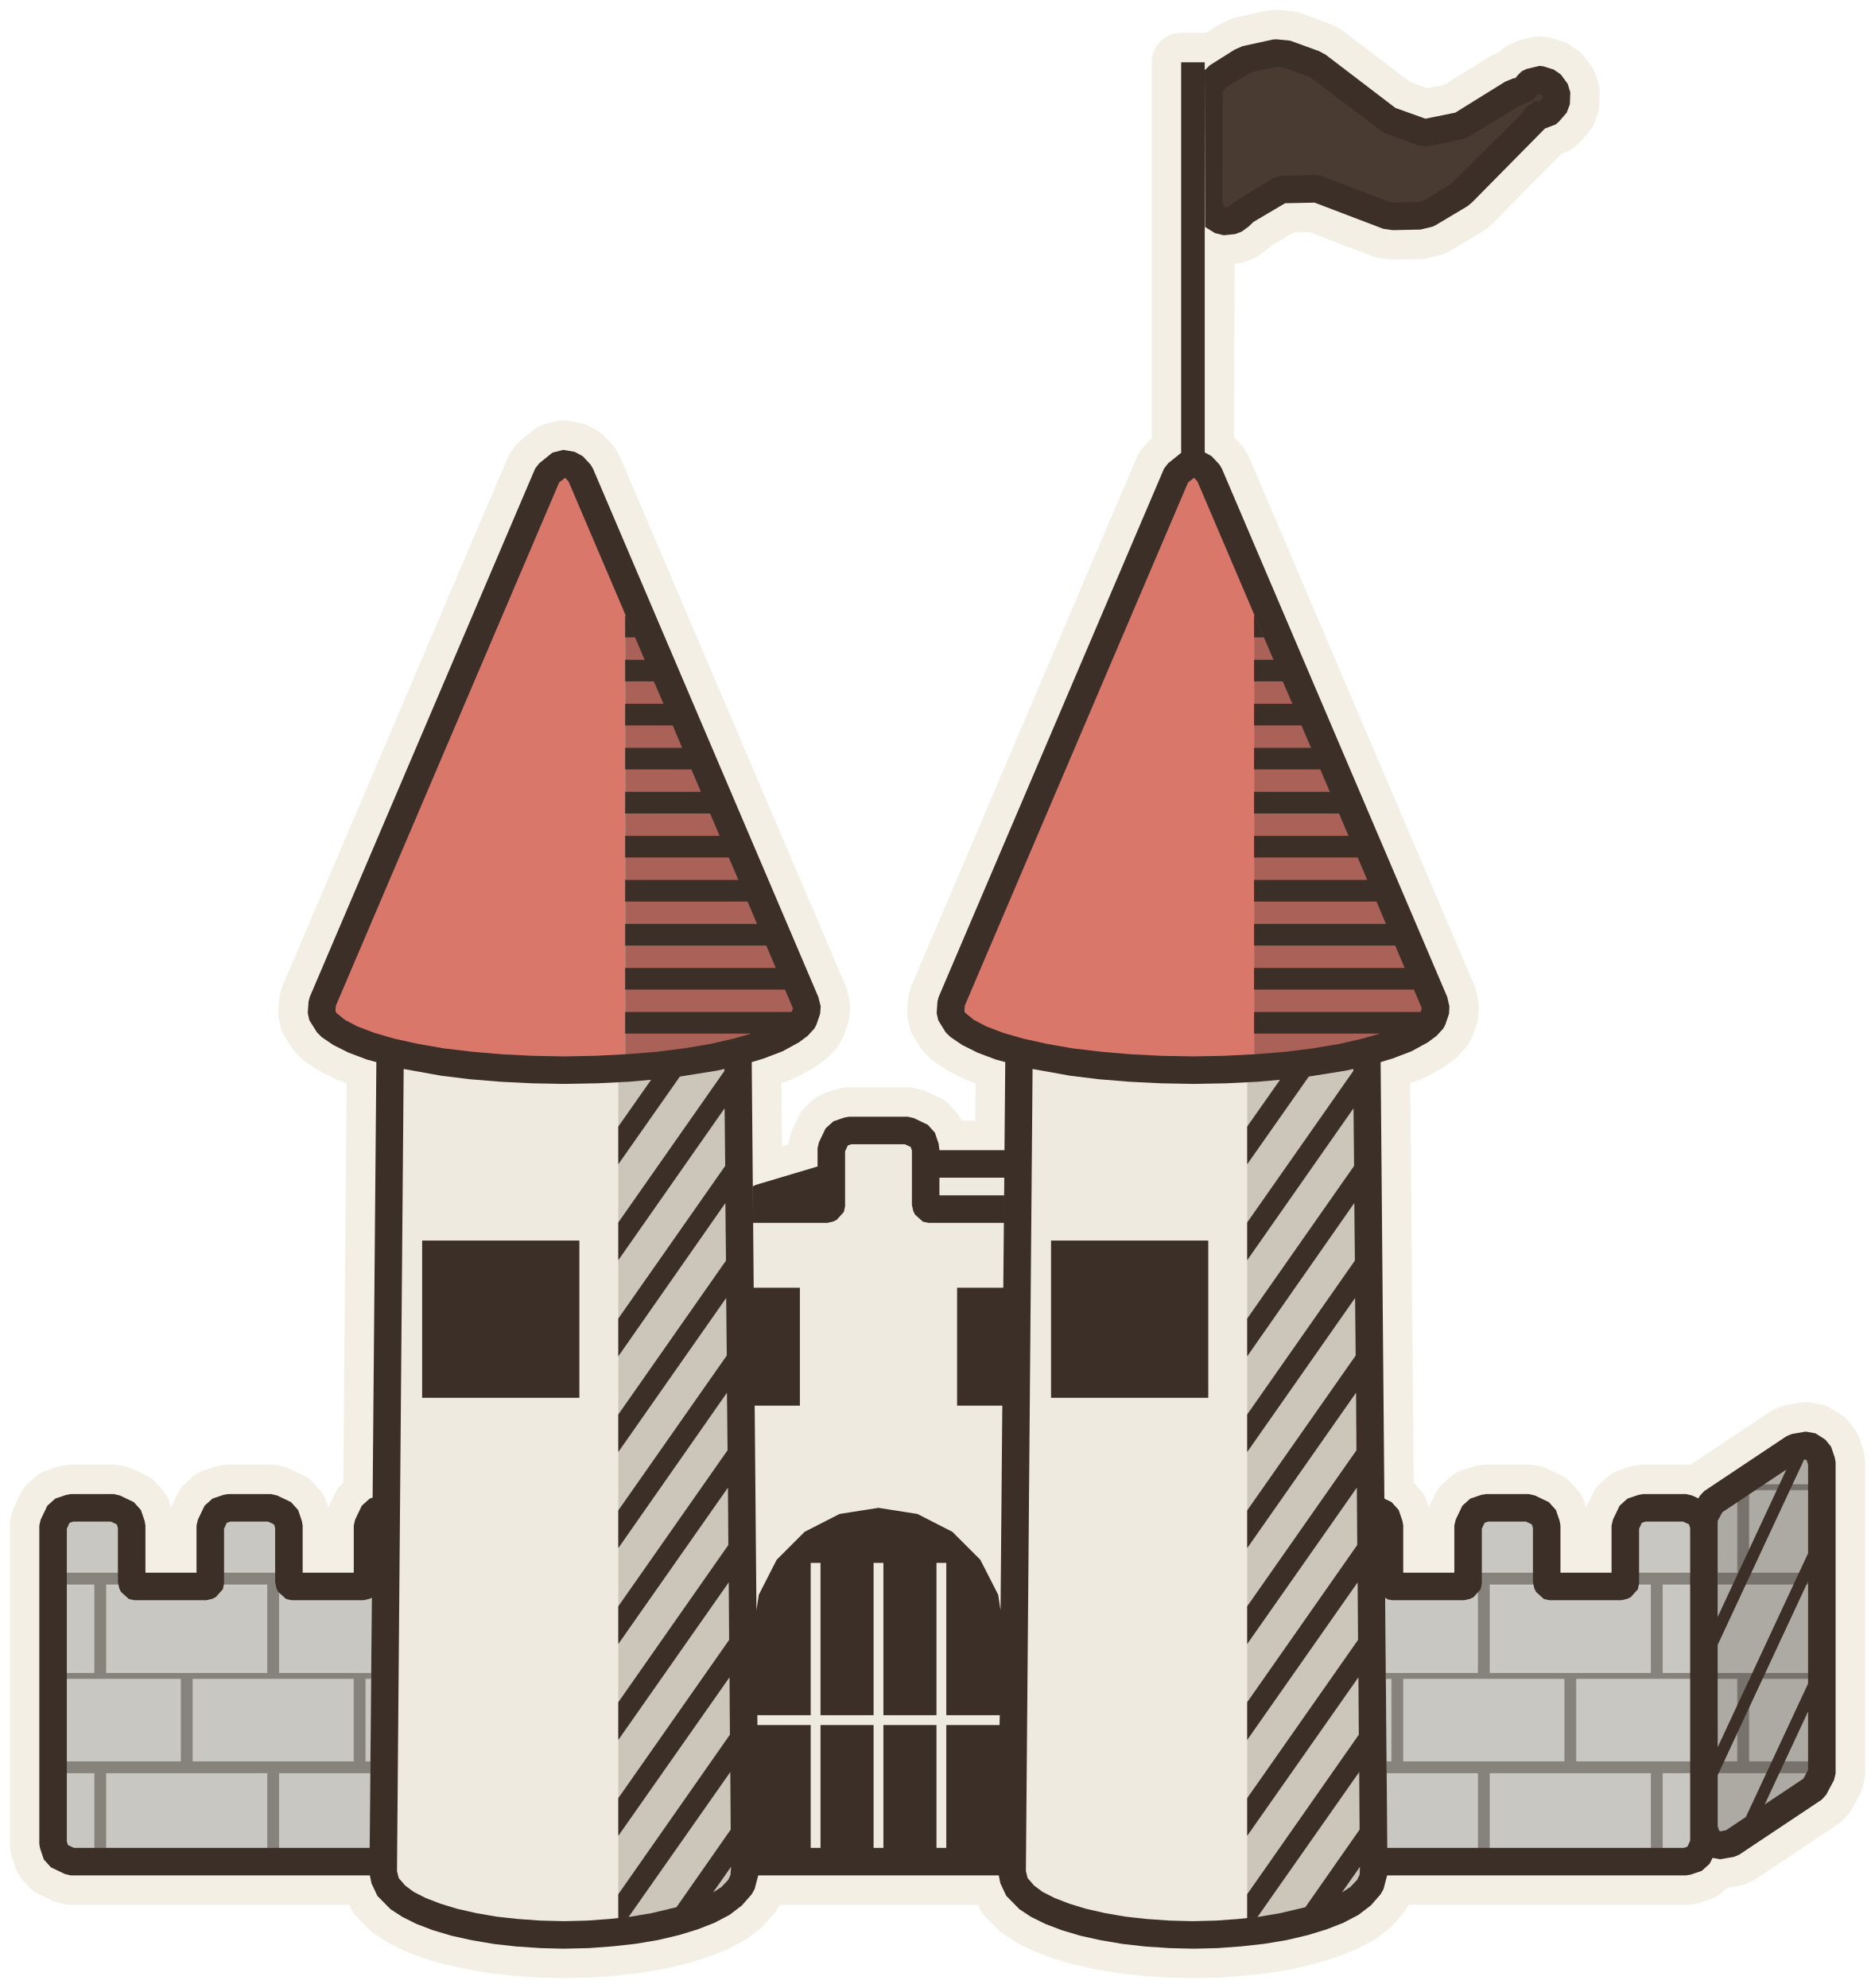
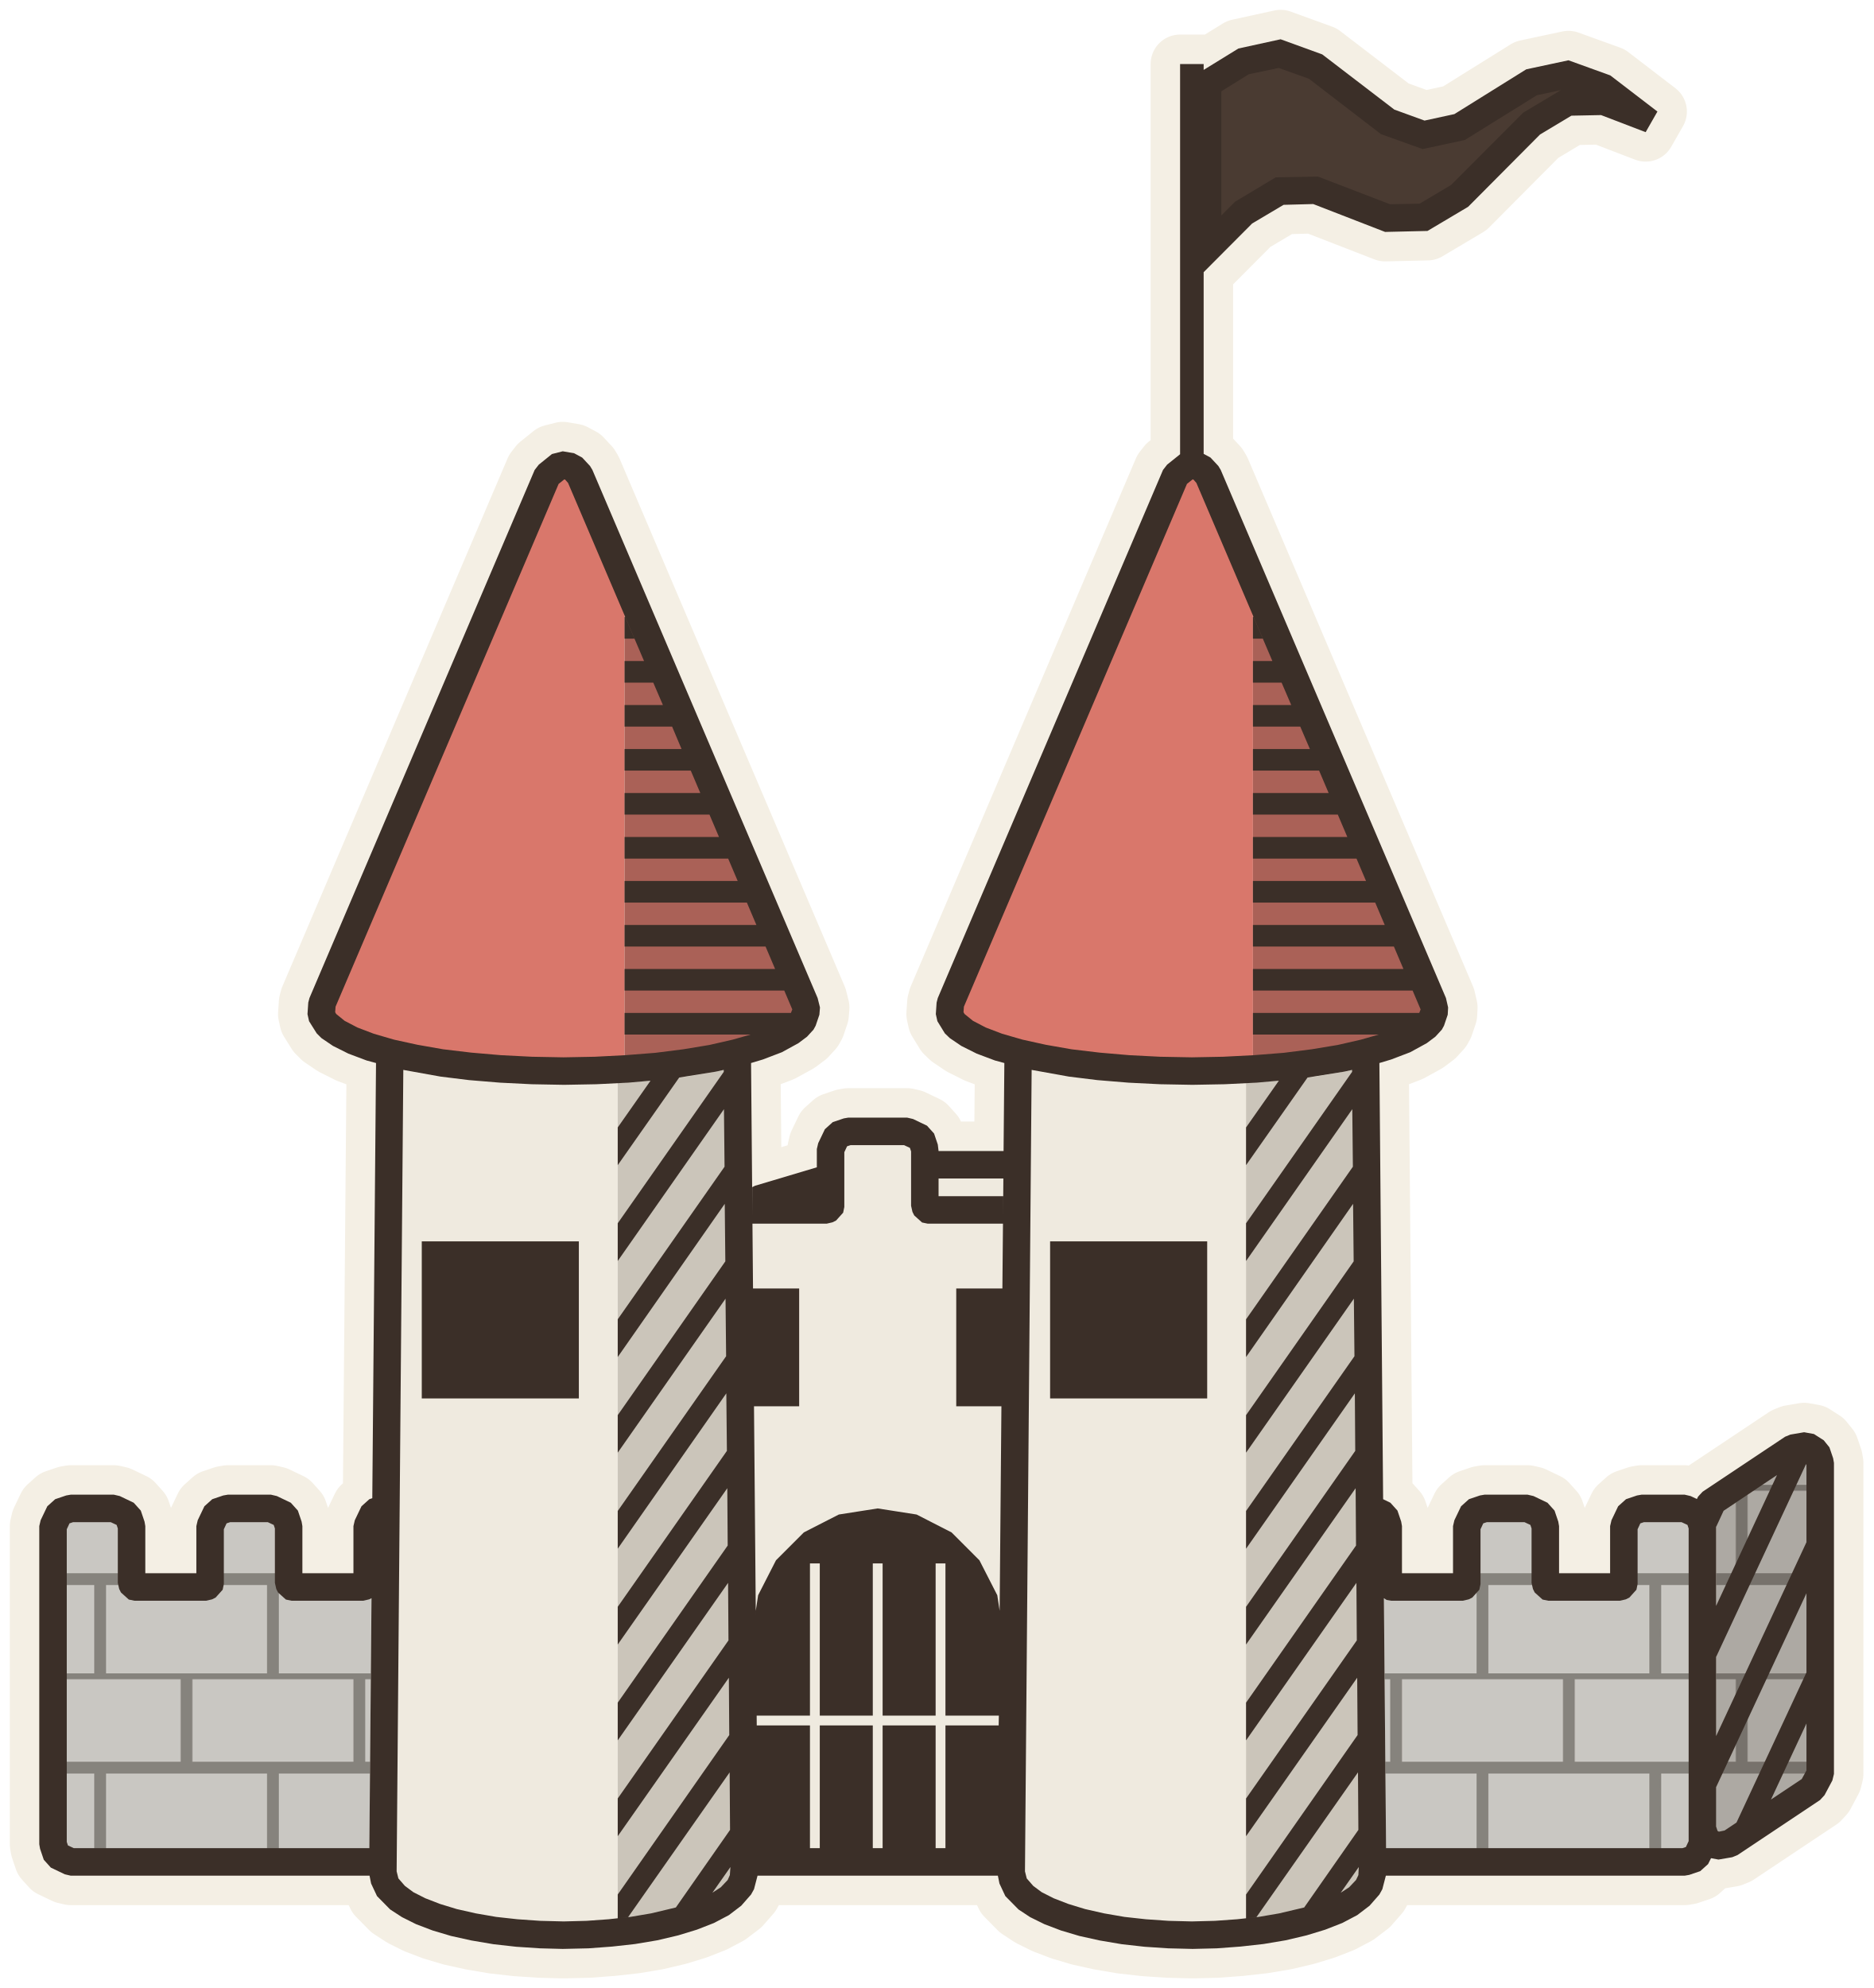
- <svg xmlns="http://www.w3.org/2000/svg" viewBox="-44.7 -94.72 95.4 101.15" data-palette="wall:#EFEADF;roof:#D9776B;wood:#C9A97C;earth:#94744F;water:#8FB0B8;flag:#4A3B32;ink:#3B2F28;halo:#F4EFE4">
+ <svg xmlns="http://www.w3.org/2000/svg" viewBox="-44.7 -94.81 95.4 101.23" data-palette="wall:#EFEADF;roof:#D9776B;wood:#C9A97C;earth:#94744F;water:#8FB0B8;flag:#4A3B32;ink:#3B2F28;halo:#F4EFE4">
  <defs>
    <pattern id="pat-wall-stone-13s4b1y" width="4.4" height="4.8" patternUnits="userSpaceOnUse" patternTransform="scale(2)">
      <rect width="4.4" height="4.8" style="fill:#C9C7C2" />
      <path style="stroke:#86837D;stroke-width:0.3;fill:none" d="M0 0h4.4M0 2.4h4.4M0 0v2.4M4.4 0v2.4M2.2 2.4v2.4" />
    </pattern>
    <pattern id="pat-wall-stone-shade-13s4b1y" width="4.4" height="4.8" patternUnits="userSpaceOnUse" patternTransform="scale(2)">
      <rect width="4.4" height="4.8" style="fill:#ada9a3" />
      <path style="stroke:#77726c;stroke-width:0.3;fill:none" d="M0 0h4.4M0 2.4h4.4M0 0v2.4M4.4 0v2.4M2.2 2.4v2.4" />
    </pattern>
  </defs>
-   <path data-role="sil" fill="#F4EFE4" stroke="#F4EFE4" stroke-width="3" stroke-linejoin="round" d="M-16.04 4.43L-14.73 4.4L-13.52 4.31L-12.35 4.18L-11.22 3.99L-10.16 3.74L-9.21 3.45L-8.34 3.11L-7.58 2.71L-6.95 2.23L-6.45 1.66L-6.3 1.39L-6.12 0.7L6.12 0.7L6.2 1.1L6.5 1.74L7.17 2.42L7.76 2.81L8.49 3.17L9.33 3.49L10.27 3.77L11.31 4L12.43 4.19L13.59 4.32L14.8 4.4L16.04 4.43L17.27 4.4L18.48 4.31L19.65 4.18L20.78 3.99L21.84 3.74L22.79 3.45L23.66 3.11L24.42 2.71L25.05 2.23L25.55 1.66L25.7 1.39L25.88 0.7L41.1 0.7L41.33 0.66L41.89 0.47L42.29 0.11L42.44 -0.19L42.82 -0.12L43.52 -0.24L43.79 -0.35L47.99 -3.15L48.22 -3.4L48.62 -4.15L48.7 -4.48L48.7 -20.32L48.66 -20.55L48.47 -21.11L48.18 -21.47L47.68 -21.79L47.18 -21.88L46.48 -21.76L46.21 -21.65L42.01 -18.85L41.78 -18.6L41.72 -18.48L41.4 -18.63L41.1 -18.7L38.9 -18.7L38.67 -18.66L38.11 -18.47L37.71 -18.11L37.37 -17.4L37.3 -17.1L37.3 -14.7L34.7 -14.7L34.7 -17.1L34.66 -17.33L34.47 -17.89L34.11 -18.29L33.4 -18.63L33.1 -18.7L30.9 -18.7L30.67 -18.66L30.11 -18.47L29.71 -18.11L29.37 -17.4L29.3 -17.1L29.3 -14.7L26.7 -14.7L26.7 -17.1L26.66 -17.33L26.47 -17.89L26.11 -18.29L25.74 -18.47L25.55 -40.68L26.15 -40.86L27.12 -41.23L27.96 -41.69L28.4 -42.02L28.73 -42.38L28.84 -42.58L29.03 -43.14L29.05 -43.51L28.94 -43.99L17.47 -70.88L17.35 -71.08L16.95 -71.51L16.6 -71.7L16.62 -83.17L17.12 -82.86L17.57 -82.75L18.15 -82.81L18.49 -82.94L18.83 -83.19L19.08 -83.43L20.69 -84.38L22.19 -84.41L25.68 -83.08L26.16 -83.01L27.58 -83.04L28.2 -83.19L28.36 -83.27L29.97 -84.23L30.21 -84.43L33.91 -88.18L34.46 -88.39L34.63 -88.54L35.02 -88.99L35.18 -89.42L35.2 -90.02L35.07 -90.45L34.72 -90.93L34.36 -91.18L33.85 -91.34L33.64 -91.37L32.97 -91.21L32.74 -91.1L32.57 -90.94L32.41 -90.75L32.29 -90.73L31.88 -90.56L29.35 -88.99L27.83 -88.68L26.3 -89.23L22.75 -91.94L22.41 -92.12L20.95 -92.65L20.26 -92.72L20.07 -92.71L18.52 -92.37L18.13 -92.2L16.86 -91.4L16.6 -91.15L16.6 -91.55L15.4 -91.55L15.4 -71.68L14.74 -71.15L14.53 -70.88L3.06 -43.99L3 -43.76L2.96 -43.17L3.04 -42.81L3.42 -42.19L3.67 -41.95L4.26 -41.55L5.04 -41.16L5.97 -40.81L6.45 -40.68L6.41 -36.2L3.1 -36.2L3.06 -36.53L2.87 -37.09L2.51 -37.49L1.8 -37.83L1.5 -37.9L-1.5 -37.9L-1.73 -37.86L-2.29 -37.67L-2.69 -37.31L-3.03 -36.6L-3.1 -36.3L-3.1 -35.37L-6.25 -34.43L-6.39 -34.36L-6.45 -40.68L-5.85 -40.86L-4.88 -41.23L-4.04 -41.69L-3.6 -42.02L-3.27 -42.38L-3.16 -42.58L-2.97 -43.14L-2.94 -43.51L-3.06 -43.99L-14.53 -70.88L-14.65 -71.08L-15.05 -71.51L-15.46 -71.73L-16.04 -71.83L-16.59 -71.69L-17.26 -71.15L-17.47 -70.88L-28.94 -43.99L-29 -43.76L-29.04 -43.17L-28.96 -42.81L-28.57 -42.19L-28.33 -41.95L-27.74 -41.55L-26.96 -41.16L-26.03 -40.81L-25.55 -40.68L-25.74 -18.52L-25.89 -18.47L-26.29 -18.11L-26.63 -17.4L-26.7 -17.1L-26.7 -14.7L-29.3 -14.7L-29.3 -17.1L-29.34 -17.33L-29.53 -17.89L-29.89 -18.29L-30.6 -18.63L-30.9 -18.7L-33.1 -18.7L-33.33 -18.66L-33.89 -18.47L-34.29 -18.11L-34.63 -17.4L-34.7 -17.1L-34.7 -14.7L-37.3 -14.7L-37.3 -17.1L-37.34 -17.33L-37.53 -17.89L-37.89 -18.29L-38.6 -18.63L-38.9 -18.7L-41.1 -18.7L-41.33 -18.66L-41.89 -18.47L-42.29 -18.11L-42.63 -17.4L-42.7 -17.1L-42.7 -0.9L-42.66 -0.67L-42.47 -0.11L-42.11 0.29L-41.4 0.63L-41.1 0.7L-25.88 0.7L-25.8 1.1L-25.5 1.74L-24.83 2.42L-24.23 2.81L-23.51 3.17L-22.67 3.49L-21.73 3.77L-20.69 4L-19.57 4.19L-18.41 4.32L-17.2 4.4Z" />
+   <path data-role="sil" fill="#F4EFE4" stroke="#F4EFE4" stroke-width="3" stroke-linejoin="round" d="M-16.04 4.43L-14.73 4.4L-13.52 4.31L-12.35 4.18L-11.22 3.99L-10.16 3.74L-9.21 3.45L-8.34 3.11L-7.58 2.71L-6.95 2.23L-6.45 1.66L-6.3 1.39L-6.12 0.7L6.12 0.7L6.2 1.1L6.5 1.74L7.17 2.42L7.76 2.81L8.49 3.17L9.33 3.49L10.27 3.77L11.31 4L12.43 4.19L13.59 4.32L14.8 4.4L16.04 4.43L17.27 4.4L18.48 4.31L19.65 4.18L20.78 3.99L21.84 3.74L22.79 3.45L23.66 3.11L24.42 2.71L25.05 2.23L25.55 1.66L25.7 1.39L25.88 0.7L41.1 0.7L41.33 0.66L41.89 0.47L42.29 0.11L42.44 -0.19L42.82 -0.12L43.52 -0.24L43.79 -0.35L47.99 -3.15L48.22 -3.4L48.62 -4.15L48.7 -4.48L48.7 -20.32L48.66 -20.55L48.47 -21.11L48.18 -21.47L47.68 -21.79L47.18 -21.88L46.48 -21.76L46.21 -21.65L42.01 -18.85L41.78 -18.6L41.72 -18.48L41.4 -18.63L41.1 -18.7L38.9 -18.7L38.67 -18.66L38.11 -18.47L37.71 -18.11L37.37 -17.4L37.3 -17.1L37.3 -14.7L34.7 -14.7L34.7 -17.1L34.66 -17.33L34.47 -17.89L34.11 -18.29L33.4 -18.63L33.1 -18.7L30.9 -18.7L30.67 -18.66L30.11 -18.47L29.71 -18.11L29.37 -17.4L29.3 -17.1L29.3 -14.7L26.7 -14.7L26.7 -17.1L26.66 -17.33L26.47 -17.89L26.11 -18.29L25.74 -18.47L25.55 -40.68L26.15 -40.86L27.12 -41.23L27.96 -41.69L28.4 -42.02L28.73 -42.38L28.84 -42.58L29.03 -43.14L29.05 -43.51L28.94 -43.99L17.47 -70.88L17.35 -71.08L16.95 -71.51L16.6 -71.7L16.6 -80.95L19.07 -83.43L20.67 -84.38L22.18 -84.42L25.84 -83L28 -83.05L30.07 -84.28L33.73 -87.96L35.33 -88.92L36.84 -88.95L39.11 -88.08L39.71 -89.13L37.31 -90.97L35.18 -91.74L33.03 -91.28L29.37 -89L27.85 -88.67L26.31 -89.23L22.64 -92.04L20.52 -92.81L18.37 -92.34L16.6 -91.25L16.6 -91.55L15.4 -91.55L15.4 -71.68L14.74 -71.15L14.53 -70.88L3.06 -43.99L3 -43.76L2.96 -43.17L3.04 -42.81L3.42 -42.19L3.67 -41.95L4.26 -41.55L5.04 -41.16L5.97 -40.81L6.45 -40.68L6.41 -36.2L3.1 -36.2L3.06 -36.53L2.87 -37.09L2.51 -37.49L1.8 -37.83L1.5 -37.9L-1.5 -37.9L-1.73 -37.86L-2.29 -37.67L-2.69 -37.31L-3.03 -36.6L-3.1 -36.3L-3.1 -35.37L-6.25 -34.43L-6.39 -34.36L-6.45 -40.68L-5.85 -40.86L-4.88 -41.23L-4.04 -41.69L-3.6 -42.02L-3.27 -42.38L-3.16 -42.58L-2.97 -43.14L-2.94 -43.51L-3.06 -43.99L-14.53 -70.88L-14.65 -71.08L-15.05 -71.51L-15.46 -71.73L-16.04 -71.83L-16.59 -71.69L-17.26 -71.15L-17.47 -70.88L-28.94 -43.99L-29 -43.76L-29.04 -43.17L-28.96 -42.81L-28.57 -42.19L-28.33 -41.95L-27.74 -41.55L-26.96 -41.16L-26.03 -40.81L-25.55 -40.68L-25.74 -18.52L-25.89 -18.47L-26.29 -18.11L-26.63 -17.4L-26.7 -17.1L-26.7 -14.7L-29.3 -14.7L-29.3 -17.1L-29.34 -17.33L-29.53 -17.89L-29.89 -18.29L-30.6 -18.63L-30.9 -18.7L-33.1 -18.7L-33.33 -18.66L-33.89 -18.47L-34.29 -18.11L-34.63 -17.4L-34.7 -17.1L-34.7 -14.7L-37.3 -14.7L-37.3 -17.1L-37.34 -17.33L-37.53 -17.89L-37.89 -18.29L-38.6 -18.63L-38.9 -18.7L-41.1 -18.7L-41.33 -18.66L-41.89 -18.47L-42.29 -18.11L-42.63 -17.4L-42.7 -17.1L-42.7 -0.9L-42.66 -0.67L-42.47 -0.11L-42.11 0.29L-41.4 0.63L-41.1 0.7L-25.88 0.7L-25.8 1.1L-25.5 1.74L-24.83 2.42L-24.23 2.81L-23.51 3.17L-22.67 3.49L-21.73 3.77L-20.69 4L-19.57 4.19L-18.41 4.32L-17.2 4.4Z" />
  <path data-role="wall" fill="#EFEADF" d="M15.98 3.73L17.23 3.7L18.76 3.58L18.76 -39.66L17.62 -39.6L15.97 -39.57L14.33 -39.6L12.71 -39.68L11.13 -39.82L9.66 -40L8.25 -40.24L7.14 -40.48L6.82 0.69L6.96 1.14L7.2 1.5L7.57 1.84L8.08 2.19L8.74 2.52L9.53 2.82L10.42 3.09L11.42 3.31L12.51 3.49L13.64 3.62L14.81 3.7ZM-16.02 3.73L-14.78 3.7L-13.24 3.58L-13.24 -39.66L-14.38 -39.6L-16.03 -39.57L-17.67 -39.6L-19.29 -39.68L-20.87 -39.82L-22.34 -40L-23.75 -40.24L-24.86 -40.48L-25.18 0.69L-25.04 1.14L-24.8 1.5L-24.43 1.84L-23.92 2.19L-23.26 2.52L-22.47 2.82L-21.58 3.09L-20.58 3.31L-19.49 3.49L-18.36 3.62L-17.18 3.7ZM6.38 -33.2L2.55 -33.2L2.49 -33.22L2.4 -33.41L2.4 -36.3L2.21 -36.86L1.5 -37.2L-1.5 -37.2L-2.06 -37.01L-2.4 -36.3L-2.4 -33.35L-2.42 -33.29L-2.6 -33.2L-6.38 -33.2L-6.11 0L6.11 0ZM6.4 -35.5L3.1 -35.5L3.1 -33.9L6.39 -33.9ZM-3.1 -34.64L-5.59 -33.9L-3.1 -33.9Z" />
  <path data-role="wall-shade" fill="#cbc5ba" d="M-13.24 3.58L-12.46 3.49L-11.37 3.3L-10.36 3.07L-9.46 2.8L-8.66 2.48L-7.98 2.13L-7.44 1.74L-7.06 1.31L-6.85 0.86L-6.8 0.51L-7.14 -40.48L-8.33 -40.23L-9.73 -39.99L-11.19 -39.81L-13.24 -39.66ZM18.76 3.58L19.54 3.49L20.63 3.3L21.64 3.07L22.54 2.8L23.34 2.48L24.02 2.13L24.56 1.74L24.94 1.31L25.15 0.86L25.2 0.51L24.86 -40.48L23.67 -40.23L22.27 -39.99L20.81 -39.81L18.76 -39.66Z" />
  <path data-role="wall-stone" fill="url(#pat-wall-stone-13s4b1y)" d="M-25.75 -17.62L-26 -17.1L-26 -14.15L-26.02 -14.09L-26.2 -14L-29.85 -14L-29.91 -14.02L-30 -14.21L-30 -17.1L-30.19 -17.66L-30.9 -18L-33.1 -18L-33.66 -17.81L-34 -17.1L-34 -14.15L-34.02 -14.09L-34.2 -14L-37.85 -14L-37.91 -14.02L-38 -14.21L-38 -17.1L-38.19 -17.66L-38.9 -18L-41.1 -18L-41.66 -17.81L-42 -17.1L-42 -0.9L-41.81 -0.34L-41.1 0L-25.89 0ZM41.66 -0.19L42 -0.9L42 -17.1L41.81 -17.66L41.1 -18L38.9 -18L38.34 -17.81L38 -17.1L38 -14.15L37.98 -14.09L37.8 -14L34.15 -14L34.09 -14.02L34 -14.21L34 -17.1L33.81 -17.66L33.1 -18L30.9 -18L30.34 -17.81L30 -17.1L30 -14.15L29.98 -14.09L29.8 -14L26.15 -14L26.09 -14.02L26 -14.21L26 -17.1L25.81 -17.66L25.75 -17.69L25.89 0L41.1 0Z" />
  <path data-role="wall-stone-shade" fill="url(#pat-wall-stone-shade-13s4b1y)" d="M43.4 -0.93L47.6 -3.73L48 -4.48L48 -20.32L47.81 -20.88L47.31 -21.19L46.6 -21.07L42.4 -18.27L42.3 -18.08L42.47 -17.89L42.66 -17.33L42.7 -17.1L42.69 -0.81Z" />
  <path data-role="roof" fill="#D9776B" d="M-16.02 -40.27L-14.36 -40.3L-12.89 -40.37L-12.89 -65.26L-15.17 -70.61L-15.57 -71.04L-16.15 -71.14L-16.83 -70.61L-28.3 -43.71L-28.34 -43.12L-28.18 -42.81L-27.91 -42.52L-27.42 -42.17L-26.71 -41.82L-25.83 -41.49L-24.76 -41.18L-23.55 -40.91L-22.18 -40.69L-20.75 -40.51L-19.2 -40.38L-17.61 -40.3ZM15.98 -40.27L17.64 -40.3L19.11 -40.37L19.11 -65.26L16.83 -70.61L16.43 -71.04L15.85 -71.14L15.17 -70.61L3.7 -43.71L3.66 -43.12L3.82 -42.81L4.09 -42.52L4.58 -42.17L5.29 -41.82L6.17 -41.49L7.24 -41.18L8.45 -40.91L9.82 -40.69L11.25 -40.51L12.8 -40.38L14.39 -40.3Z" />
  <path data-role="roof-shade" fill="#aa6157" d="M-12.89 -40.37L-11.22 -40.51L-9.78 -40.69L-8.4 -40.92L-7.18 -41.2L-6.1 -41.51L-5.2 -41.86L-4.45 -42.25L-4.09 -42.52L-3.82 -42.81L-3.63 -43.37L-3.7 -43.71L-12.89 -65.26ZM19.11 -40.37L20.78 -40.51L22.22 -40.69L23.59 -40.92L24.82 -41.2L25.9 -41.51L26.8 -41.86L27.55 -42.25L27.91 -42.52L28.18 -42.81L28.37 -43.37L28.3 -43.71L19.11 -65.26Z" />
-   <path data-role="flag" fill="#4A3B32" d="M18.08 -83.51L18.34 -83.69L18.68 -84.01L20.37 -85.02L20.58 -85.08L22.21 -85.12L22.38 -85.09L25.8 -83.77L26.14 -83.71L27.56 -83.74L28 -83.87L29.54 -84.78L29.71 -84.92L33.3 -88.52L33.53 -88.88L33.67 -88.84L34.1 -89L34.48 -89.45L34.5 -90.04L34.15 -90.51L33.64 -90.67L33.11 -90.5L32.75 -90.06L32.55 -90.08L32.25 -89.97L29.7 -88.38L29.56 -88.32L27.92 -87.97L27.68 -87.99L25.91 -88.65L22.41 -91.33L22.17 -91.47L20.71 -91.99L20.21 -92.03L18.79 -91.72L18.5 -91.6L17.23 -90.81L16.85 -90.35L16.8 -90.05L16.8 -84.32L16.99 -83.76L17.49 -83.45Z" />
-   <path data-role="ink" fill="#3B2F28" d="M18.15 -82.81L18.49 -82.94L18.83 -83.19L19.08 -83.43L20.69 -84.38L22.19 -84.41L25.68 -83.08L26.16 -83.01L27.58 -83.04L28.2 -83.19L28.36 -83.27L29.97 -84.23L30.21 -84.43L33.91 -88.18L34.46 -88.39L34.63 -88.54L35.02 -88.99L35.18 -89.42L35.2 -90.02L35.07 -90.45L34.72 -90.93L34.36 -91.18L33.85 -91.34L33.64 -91.37L32.97 -91.21L32.74 -91.1L32.57 -90.94L32.41 -90.75L32.29 -90.73L31.88 -90.56L29.35 -88.99L27.83 -88.68L26.3 -89.23L22.75 -91.94L22.41 -92.12L20.95 -92.65L20.26 -92.72L20.07 -92.71L18.52 -92.37L18.13 -92.2L16.86 -91.4L16.6 -91.15L16.62 -83.17L17.12 -82.86L17.57 -82.75ZM-16.04 4.43L-14.73 4.4L-13.52 4.31L-12.35 4.18L-11.22 3.99L-10.16 3.74L-9.21 3.45L-8.34 3.11L-7.58 2.71L-6.95 2.23L-6.45 1.66L-6.3 1.39L-6.12 0.7L6.12 0.7L6.2 1.1L6.5 1.74L7.17 2.42L7.76 2.81L8.49 3.17L9.33 3.49L10.27 3.77L11.31 4L12.43 4.19L13.59 4.32L14.8 4.4L16.04 4.43L17.27 4.4L18.48 4.31L19.65 4.18L20.78 3.99L21.84 3.74L22.79 3.45L23.66 3.11L24.42 2.71L25.05 2.23L25.55 1.66L25.7 1.39L25.88 0.7L41.1 0.7L41.33 0.66L41.89 0.47L42.29 0.11L42.44 -0.19L42.82 -0.12L43.52 -0.24L43.79 -0.35L47.99 -3.15L48.22 -3.4L48.62 -4.15L48.7 -4.48L48.7 -20.32L48.66 -20.55L48.47 -21.11L48.18 -21.47L47.68 -21.79L47.18 -21.88L46.48 -21.76L46.21 -21.65L42.01 -18.85L41.78 -18.6L41.72 -18.48L41.4 -18.63L41.1 -18.7L38.9 -18.7L38.67 -18.66L38.11 -18.47L37.71 -18.11L37.37 -17.4L37.3 -17.1L37.3 -14.7L34.7 -14.7L34.7 -17.1L34.66 -17.33L34.47 -17.89L34.11 -18.29L33.4 -18.63L33.1 -18.7L30.9 -18.7L30.67 -18.66L30.11 -18.47L29.71 -18.11L29.37 -17.4L29.3 -17.1L29.3 -14.7L26.7 -14.7L26.7 -17.1L26.66 -17.33L26.47 -17.89L26.11 -18.29L25.74 -18.47L25.55 -40.68L26.15 -40.86L27.12 -41.23L27.96 -41.69L28.4 -42.02L28.73 -42.38L28.84 -42.58L29.03 -43.14L29.05 -43.51L28.94 -43.99L17.47 -70.88L17.35 -71.08L16.95 -71.51L16.6 -71.7L16.6 -91.55L15.4 -91.55L15.4 -71.68L14.74 -71.15L14.53 -70.88L3.06 -43.99L3 -43.76L2.96 -43.17L3.04 -42.81L3.42 -42.19L3.67 -41.95L4.26 -41.55L5.04 -41.16L5.97 -40.81L6.45 -40.68L6.41 -36.2L3.1 -36.2L3.06 -36.53L2.87 -37.09L2.51 -37.49L1.8 -37.83L1.5 -37.9L-1.5 -37.9L-1.73 -37.86L-2.29 -37.67L-2.69 -37.31L-3.03 -36.6L-3.1 -36.3L-3.1 -35.37L-6.25 -34.43L-6.39 -34.36L-6.38 -32.5L-2.6 -32.5L-2.3 -32.57L-2.12 -32.66L-1.76 -33.06L-1.7 -33.35L-1.7 -36.14L-1.56 -36.44L-1.38 -36.5L1.34 -36.5L1.64 -36.36L1.7 -36.18L1.7 -33.41L1.77 -33.1L1.86 -32.92L2.26 -32.56L2.55 -32.5L6.38 -32.5L6.39 -33.9L3.1 -33.9L3.1 -34.8L6.4 -34.8L6.35 -29.2L4 -29.2L4 -23.2L6.3 -23.2L6.21 -12.79L6.09 -13.58L5.18 -15.36L3.76 -16.78L1.98 -17.69L0 -18L-1.98 -17.69L-3.76 -16.78L-5.18 -15.36L-6.09 -13.58L-6.21 -12.79L-6.17 -7.45L-3.45 -7.45L-3.45 -15.2L-2.95 -15.2L-2.95 -7.45L-0.25 -7.45L-0.25 -15.2L0.25 -15.2L0.25 -7.45L2.95 -7.45L2.95 -15.2L3.45 -15.2L3.45 -7.45L6.17 -7.45L6.16 -6.95L3.45 -6.95L3.45 -0.7L2.95 -0.7L2.95 -6.95L0.25 -6.95L0.25 -0.7L-0.25 -0.7L-0.25 -6.95L-2.95 -6.95L-2.95 -0.7L-3.45 -0.7L-3.45 -6.95L-6.16 -6.95L-6.3 -23.2L-4 -23.2L-4 -29.2L-6.35 -29.2L-6.45 -40.68L-5.85 -40.86L-4.88 -41.23L-4.04 -41.69L-3.6 -42.02L-3.27 -42.38L-3.16 -42.58L-2.97 -43.14L-2.94 -43.51L-3.06 -43.99L-14.53 -70.88L-14.65 -71.08L-15.05 -71.51L-15.46 -71.73L-16.04 -71.83L-16.59 -71.69L-17.26 -71.15L-17.47 -70.88L-28.94 -43.99L-29 -43.76L-29.04 -43.17L-28.96 -42.81L-28.57 -42.19L-28.33 -41.95L-27.74 -41.55L-26.96 -41.16L-26.03 -40.81L-25.55 -40.68L-25.74 -18.52L-25.89 -18.47L-26.29 -18.11L-26.63 -17.4L-26.7 -17.1L-26.7 -14.7L-29.3 -14.7L-29.3 -17.1L-29.34 -17.33L-29.53 -17.89L-29.89 -18.29L-30.6 -18.63L-30.9 -18.7L-33.1 -18.7L-33.33 -18.66L-33.89 -18.47L-34.29 -18.11L-34.63 -17.4L-34.7 -17.1L-34.7 -14.7L-37.3 -14.7L-37.3 -17.1L-37.34 -17.33L-37.53 -17.89L-37.89 -18.29L-38.6 -18.63L-38.9 -18.7L-41.1 -18.7L-41.33 -18.66L-41.89 -18.47L-42.29 -18.11L-42.63 -17.4L-42.7 -17.1L-42.7 -0.9L-42.66 -0.67L-42.47 -0.11L-42.11 0.29L-41.4 0.63L-41.1 0.7L-25.88 0.7L-25.8 1.1L-25.5 1.74L-24.83 2.42L-24.23 2.81L-23.51 3.17L-22.67 3.49L-21.73 3.77L-20.69 4L-19.57 4.19L-18.41 4.32L-17.2 4.4ZM17.57 -84.22L17.5 -84.44L17.51 -90.05L17.69 -90.28L18.82 -90.97L19 -91.05L20.27 -91.32L20.57 -91.3L21.88 -90.83L22.02 -90.75L25.69 -87.97L27.45 -87.33L27.87 -87.27L28.07 -87.29L29.82 -87.67L30.06 -87.78L32.66 -89.36L33.3 -89.62L33.54 -89.91L33.63 -89.94L33.73 -89.91L33.8 -89.82L33.79 -89.71L33.68 -89.58L33.37 -89.56L32.94 -89.26L32.74 -88.95L29.14 -85.36L27.73 -84.52L27.46 -84.44L26.2 -84.41L25.99 -84.45L22.5 -85.78L22.2 -85.82L20.57 -85.78L20.18 -85.69L20.01 -85.62L18.1 -84.44L17.83 -84.19L17.66 -84.17ZM16 -40.97L14.38 -41L12.81 -41.08L11.3 -41.21L9.87 -41.38L8.56 -41.61L7.38 -41.87L6.34 -42.17L5.5 -42.49L4.85 -42.83L4.42 -43.18L4.37 -43.27L4.39 -43.55L15.75 -70.17L16.04 -70.4L16.08 -70.39L16.23 -70.22L20.1 -61.15L19.11 -61.15L19.11 -60.05L20.57 -60.05L21.06 -58.91L19.11 -58.91L19.11 -57.81L21.52 -57.81L22.01 -56.67L19.11 -56.67L19.11 -55.57L22.48 -55.57L27.65 -43.41L27.58 -43.23L19.11 -43.23L19.11 -42.13L25.52 -42.13L24.61 -41.87L23.43 -41.6L22.1 -41.38L20.68 -41.2L19.16 -41.08L17.59 -41ZM-16 -40.97L-17.61 -41L-19.19 -41.08L-20.7 -41.21L-22.13 -41.38L-23.44 -41.61L-24.63 -41.87L-25.66 -42.17L-26.5 -42.49L-27.15 -42.83L-27.58 -43.18L-27.63 -43.27L-27.61 -43.55L-16.25 -70.17L-15.96 -70.4L-15.92 -70.39L-15.77 -70.22L-11.9 -61.15L-12.89 -61.15L-12.89 -60.05L-11.43 -60.05L-10.94 -58.91L-12.89 -58.91L-12.89 -57.81L-10.47 -57.81L-9.99 -56.67L-12.89 -56.67L-12.89 -55.57L-9.52 -55.57L-4.35 -43.41L-4.42 -43.23L-12.89 -43.23L-12.89 -42.13L-6.47 -42.13L-7.39 -41.87L-8.57 -41.6L-9.9 -41.38L-11.32 -41.2L-12.85 -41.08L-14.41 -41ZM19.14 -63.39L19.11 -63.39L19.11 -62.29L19.61 -62.29ZM-12.86 -63.39L-12.89 -63.39L-12.89 -62.29L-12.39 -62.29ZM22.97 -54.43L19.11 -54.43L19.11 -53.33L23.44 -53.33ZM-9.03 -54.43L-12.89 -54.43L-12.89 -53.33L-8.56 -53.33ZM23.92 -52.19L19.11 -52.19L19.11 -51.09L24.39 -51.09ZM-8.08 -52.19L-12.89 -52.19L-12.89 -51.09L-7.61 -51.09ZM24.88 -49.95L19.11 -49.95L19.11 -48.85L25.35 -48.85ZM-7.12 -49.95L-12.89 -49.95L-12.89 -48.85L-6.65 -48.85ZM25.83 -47.71L19.11 -47.71L19.11 -46.61L26.3 -46.61ZM-6.17 -47.71L-12.89 -47.71L-12.89 -46.61L-5.7 -46.61ZM26.79 -45.47L19.11 -45.47L19.11 -44.37L27.26 -44.37ZM-5.21 -45.47L-12.89 -45.47L-12.89 -44.37L-4.74 -44.37ZM16 3.03L14.81 3L13.66 2.92L12.57 2.8L11.53 2.62L10.56 2.4L9.71 2.14L8.96 1.85L8.35 1.54L7.92 1.22L7.59 0.84L7.5 0.48L7.84 -40.33L9.73 -39.99L11.19 -39.81L12.77 -39.68L14.38 -39.6L16.03 -39.57L17.67 -39.6L19.29 -39.68L20.43 -39.78L18.76 -37.4L18.76 -35.48L21.89 -39.94L23.75 -40.24L24.16 -40.33L24.16 -40.23L18.76 -32.52L18.76 -30.6L24.17 -38.33L24.2 -35.4L18.76 -27.63L18.76 -25.71L24.21 -33.51L24.24 -30.58L18.76 -22.75L18.76 -20.84L24.25 -28.68L24.28 -25.75L18.76 -17.87L18.76 -15.95L24.3 -23.86L24.32 -20.93L18.76 -12.99L18.76 -11.07L24.34 -19.03L24.36 -16.11L18.76 -8.11L18.76 -6.19L24.38 -14.21L24.4 -11.28L18.76 -3.23L18.76 -1.31L24.42 -9.38L24.44 -6.46L18.76 1.66L18.76 2.87L19.29 2.81L24.46 -4.56L24.48 -1.63L21.72 2.32L20.45 2.62L19.4 2.8L18.3 2.92L17.17 3ZM-15.99 3.03L-17.19 3L-18.34 2.92L-19.43 2.8L-20.47 2.62L-21.44 2.4L-22.29 2.14L-23.04 1.85L-23.65 1.54L-24.08 1.22L-24.41 0.84L-24.5 0.48L-24.16 -40.33L-22.27 -39.99L-20.81 -39.81L-19.23 -39.68L-17.62 -39.6L-15.97 -39.57L-14.33 -39.6L-12.71 -39.68L-11.57 -39.78L-13.24 -37.4L-13.24 -35.48L-10.11 -39.94L-8.25 -40.24L-7.84 -40.33L-7.84 -40.23L-13.24 -32.52L-13.24 -30.6L-7.83 -38.33L-7.8 -35.4L-13.24 -27.63L-13.24 -25.71L-7.79 -33.51L-7.76 -30.58L-13.24 -22.75L-13.24 -20.84L-7.75 -28.68L-7.72 -25.75L-13.24 -17.87L-13.24 -15.95L-7.71 -23.86L-7.68 -20.93L-13.24 -12.99L-13.24 -11.07L-7.66 -19.03L-7.64 -16.11L-13.24 -8.11L-13.24 -6.19L-7.62 -14.21L-7.6 -11.28L-13.24 -3.23L-13.24 -1.31L-7.58 -9.38L-7.56 -6.46L-13.24 1.66L-13.24 2.87L-12.71 2.81L-7.54 -4.56L-7.52 -1.63L-10.28 2.32L-11.54 2.62L-12.6 2.8L-13.71 2.92L-14.83 3ZM16.78 -31.6L8.78 -31.6L8.78 -23.6L16.78 -23.6ZM-15.22 -31.6L-23.22 -31.6L-23.22 -23.6L-15.22 -23.6ZM42.77 -1.58L42.7 -1.8L42.7 -17.34L42.94 -17.78L46.87 -20.4L47.16 -20.46L47.23 -20.42L47.3 -20.2L47.3 -15.69L42.7 -5.82L42.7 -4.4L47.3 -14.27L47.3 -9.06L44.13 -2.26L45.09 -2.9L47.3 -7.64L47.3 -4.66L47.06 -4.22L43.13 -1.6L42.84 -1.54ZM47.09 -20.44L46.87 -20.4L46.2 -19.96L42.7 -12.45L42.7 -11.03ZM-40.94 -0.7L-41.24 -0.84L-41.3 -1.02L-41.3 -16.94L-41.16 -17.24L-40.98 -17.3L-39.06 -17.3L-38.76 -17.16L-38.7 -16.98L-38.7 -14.21L-38.63 -13.9L-38.54 -13.72L-38.14 -13.36L-37.85 -13.3L-34.2 -13.3L-33.9 -13.37L-33.72 -13.46L-33.36 -13.86L-33.3 -14.15L-33.3 -16.94L-33.16 -17.24L-32.98 -17.3L-31.06 -17.3L-30.76 -17.16L-30.7 -16.98L-30.7 -14.21L-30.63 -13.9L-30.54 -13.72L-30.14 -13.36L-29.85 -13.3L-26.2 -13.3L-25.9 -13.37L-25.78 -13.43L-25.89 -0.7ZM25.78 -13.43L25.92 -13.34L26.15 -13.3L29.8 -13.3L30.1 -13.37L30.28 -13.46L30.64 -13.86L30.7 -14.15L30.7 -16.94L30.84 -17.24L31.02 -17.3L32.94 -17.3L33.24 -17.16L33.3 -16.98L33.3 -14.21L33.37 -13.9L33.46 -13.72L33.86 -13.36L34.15 -13.3L37.8 -13.3L38.1 -13.37L38.28 -13.46L38.64 -13.86L38.7 -14.15L38.7 -16.94L38.84 -17.24L39.02 -17.3L40.94 -17.3L41.24 -17.16L41.3 -16.98L41.3 -1.06L41.16 -0.76L40.98 -0.7L25.89 -0.7ZM24.5 0.26L24.48 0.67L24.36 0.92L24.01 1.29L23.58 1.57ZM-7.5 0.26L-7.53 0.67L-7.64 0.92L-7.99 1.29L-8.42 1.57Z" />
+   <path data-role="flag" fill="#4A3B32" d="M18.63 -83.98L20.47 -85.08L22.3 -85.12L25.97 -83.71L27.8 -83.75L29.63 -84.84L33.3 -88.52L35.13 -89.61L36.97 -89.65L38.8 -88.95L36.97 -90.35L35.13 -91.01L33.3 -90.62L29.63 -88.34L27.8 -87.95L25.97 -88.61L22.3 -91.42L20.47 -92.08L18.63 -91.69L16.8 -90.55L16.8 -82.15Z" />
+   <path data-role="ink" fill="#3B2F28" d="M19.07 -83.43L20.67 -84.38L22.18 -84.42L25.84 -83L28 -83.05L30.07 -84.28L33.73 -87.96L35.33 -88.92L36.84 -88.95L39.11 -88.08L39.71 -89.13L37.31 -90.97L35.18 -91.74L33.03 -91.28L29.37 -89L27.85 -88.67L26.31 -89.23L22.64 -92.04L20.52 -92.81L18.37 -92.34L16.6 -91.25L16.6 -80.95ZM-16.04 4.43L-14.73 4.4L-13.52 4.31L-12.35 4.18L-11.22 3.99L-10.16 3.74L-9.21 3.45L-8.34 3.11L-7.58 2.71L-6.95 2.23L-6.45 1.66L-6.3 1.39L-6.12 0.7L6.12 0.7L6.2 1.1L6.5 1.74L7.17 2.42L7.76 2.81L8.49 3.17L9.33 3.49L10.27 3.77L11.31 4L12.43 4.19L13.59 4.32L14.8 4.4L16.04 4.43L17.27 4.4L18.48 4.31L19.65 4.18L20.78 3.99L21.84 3.74L22.79 3.45L23.66 3.11L24.42 2.71L25.05 2.23L25.55 1.66L25.7 1.39L25.88 0.7L41.1 0.7L41.33 0.66L41.89 0.47L42.29 0.11L42.44 -0.19L42.82 -0.12L43.52 -0.24L43.79 -0.35L47.99 -3.15L48.22 -3.4L48.62 -4.15L48.7 -4.48L48.7 -20.32L48.66 -20.55L48.47 -21.11L48.18 -21.47L47.68 -21.79L47.18 -21.88L46.48 -21.76L46.21 -21.65L42.01 -18.85L41.78 -18.6L41.72 -18.48L41.4 -18.63L41.1 -18.7L38.9 -18.7L38.67 -18.66L38.11 -18.47L37.71 -18.11L37.37 -17.4L37.3 -17.1L37.3 -14.7L34.7 -14.7L34.7 -17.1L34.66 -17.33L34.47 -17.89L34.11 -18.29L33.4 -18.63L33.1 -18.7L30.9 -18.7L30.67 -18.66L30.11 -18.47L29.71 -18.11L29.37 -17.4L29.3 -17.1L29.3 -14.7L26.7 -14.7L26.7 -17.1L26.66 -17.33L26.47 -17.89L26.11 -18.29L25.74 -18.47L25.55 -40.68L26.15 -40.86L27.12 -41.23L27.96 -41.69L28.4 -42.02L28.73 -42.38L28.84 -42.58L29.03 -43.14L29.05 -43.51L28.94 -43.99L17.47 -70.88L17.35 -71.08L16.95 -71.51L16.6 -71.7L16.6 -91.55L15.4 -91.55L15.4 -71.68L14.74 -71.15L14.53 -70.88L3.06 -43.99L3 -43.76L2.96 -43.17L3.04 -42.81L3.42 -42.19L3.67 -41.95L4.26 -41.55L5.04 -41.16L5.97 -40.81L6.45 -40.68L6.41 -36.2L3.1 -36.2L3.06 -36.53L2.87 -37.09L2.51 -37.49L1.8 -37.83L1.5 -37.9L-1.5 -37.9L-1.73 -37.86L-2.29 -37.67L-2.69 -37.31L-3.03 -36.6L-3.1 -36.3L-3.1 -35.37L-6.25 -34.43L-6.39 -34.36L-6.38 -32.5L-2.6 -32.5L-2.3 -32.57L-2.12 -32.66L-1.76 -33.06L-1.7 -33.35L-1.7 -36.14L-1.56 -36.44L-1.38 -36.5L1.34 -36.5L1.64 -36.36L1.7 -36.18L1.7 -33.41L1.77 -33.1L1.86 -32.92L2.26 -32.56L2.55 -32.5L6.38 -32.5L6.39 -33.9L3.1 -33.9L3.1 -34.8L6.4 -34.8L6.35 -29.2L4 -29.2L4 -23.2L6.3 -23.2L6.21 -12.79L6.09 -13.58L5.18 -15.36L3.76 -16.78L1.98 -17.69L0 -18L-1.98 -17.69L-3.76 -16.78L-5.18 -15.36L-6.09 -13.58L-6.21 -12.79L-6.17 -7.45L-3.45 -7.45L-3.45 -15.2L-2.95 -15.2L-2.95 -7.45L-0.25 -7.45L-0.25 -15.2L0.25 -15.2L0.25 -7.45L2.95 -7.45L2.95 -15.2L3.45 -15.2L3.45 -7.45L6.17 -7.45L6.16 -6.95L3.45 -6.95L3.45 -0.7L2.95 -0.7L2.95 -6.95L0.25 -6.95L0.25 -0.7L-0.25 -0.7L-0.25 -6.95L-2.95 -6.95L-2.95 -0.7L-3.45 -0.7L-3.45 -6.95L-6.16 -6.95L-6.3 -23.2L-4 -23.2L-4 -29.2L-6.35 -29.2L-6.45 -40.68L-5.85 -40.86L-4.88 -41.23L-4.04 -41.69L-3.6 -42.02L-3.27 -42.38L-3.16 -42.58L-2.97 -43.14L-2.94 -43.51L-3.06 -43.99L-14.53 -70.88L-14.65 -71.08L-15.05 -71.51L-15.46 -71.73L-16.04 -71.83L-16.59 -71.69L-17.26 -71.15L-17.47 -70.88L-28.94 -43.99L-29 -43.76L-29.04 -43.17L-28.96 -42.81L-28.57 -42.19L-28.33 -41.95L-27.74 -41.55L-26.96 -41.16L-26.03 -40.81L-25.55 -40.68L-25.74 -18.52L-25.89 -18.47L-26.29 -18.11L-26.63 -17.4L-26.7 -17.1L-26.7 -14.7L-29.3 -14.7L-29.3 -17.1L-29.34 -17.33L-29.53 -17.89L-29.89 -18.29L-30.6 -18.63L-30.9 -18.7L-33.1 -18.7L-33.33 -18.66L-33.89 -18.47L-34.29 -18.11L-34.63 -17.4L-34.7 -17.1L-34.7 -14.7L-37.3 -14.7L-37.3 -17.1L-37.34 -17.33L-37.53 -17.89L-37.89 -18.29L-38.6 -18.63L-38.9 -18.7L-41.1 -18.7L-41.33 -18.66L-41.89 -18.47L-42.29 -18.11L-42.63 -17.4L-42.7 -17.1L-42.7 -0.9L-42.66 -0.67L-42.47 -0.11L-42.11 0.29L-41.4 0.63L-41.1 0.7L-25.88 0.7L-25.8 1.1L-25.5 1.74L-24.83 2.42L-24.23 2.81L-23.51 3.17L-22.67 3.49L-21.73 3.77L-20.69 4L-19.57 4.19L-18.41 4.32L-17.2 4.4ZM17.5 -90.16L18.9 -91.03L20.42 -91.35L21.96 -90.8L25.63 -87.98L27.75 -87.22L29.9 -87.68L33.57 -89.96L34.79 -90.22L32.87 -89.07L29.2 -85.39L27.6 -84.44L26.09 -84.41L22.42 -85.82L20.27 -85.78L18.2 -84.54L17.5 -83.84ZM16 -40.97L14.38 -41L12.81 -41.08L11.3 -41.21L9.87 -41.38L8.56 -41.61L7.38 -41.87L6.34 -42.17L5.5 -42.49L4.85 -42.83L4.42 -43.18L4.37 -43.27L4.39 -43.55L15.75 -70.17L16.04 -70.4L16.08 -70.39L16.23 -70.22L20.1 -61.15L19.11 -61.15L19.11 -60.05L20.57 -60.05L21.06 -58.91L19.11 -58.91L19.11 -57.81L21.52 -57.81L22.01 -56.67L19.11 -56.67L19.11 -55.57L22.48 -55.57L27.65 -43.41L27.58 -43.23L19.11 -43.23L19.11 -42.13L25.52 -42.13L24.61 -41.87L23.43 -41.6L22.1 -41.38L20.68 -41.2L19.16 -41.08L17.59 -41ZM-16 -40.97L-17.61 -41L-19.19 -41.08L-20.7 -41.21L-22.13 -41.38L-23.44 -41.61L-24.63 -41.87L-25.66 -42.17L-26.5 -42.49L-27.15 -42.83L-27.58 -43.18L-27.63 -43.27L-27.61 -43.55L-16.25 -70.17L-15.96 -70.4L-15.92 -70.39L-15.77 -70.22L-11.9 -61.15L-12.89 -61.15L-12.89 -60.05L-11.43 -60.05L-10.94 -58.91L-12.89 -58.91L-12.89 -57.81L-10.47 -57.81L-9.99 -56.67L-12.89 -56.67L-12.89 -55.57L-9.52 -55.57L-4.35 -43.41L-4.42 -43.23L-12.89 -43.23L-12.89 -42.13L-6.47 -42.13L-7.39 -41.87L-8.57 -41.6L-9.9 -41.38L-11.32 -41.2L-12.85 -41.08L-14.41 -41ZM19.14 -63.39L19.11 -63.39L19.11 -62.29L19.61 -62.29ZM-12.86 -63.39L-12.89 -63.39L-12.89 -62.29L-12.39 -62.29ZM22.97 -54.43L19.11 -54.43L19.11 -53.33L23.44 -53.33ZM-9.03 -54.43L-12.89 -54.43L-12.89 -53.33L-8.56 -53.33ZM23.92 -52.19L19.11 -52.19L19.11 -51.09L24.39 -51.09ZM-8.08 -52.19L-12.89 -52.19L-12.89 -51.09L-7.61 -51.09ZM24.88 -49.95L19.11 -49.95L19.11 -48.85L25.35 -48.85ZM-7.12 -49.95L-12.89 -49.95L-12.89 -48.85L-6.65 -48.85ZM25.83 -47.71L19.11 -47.71L19.11 -46.61L26.3 -46.61ZM-6.17 -47.71L-12.89 -47.71L-12.89 -46.61L-5.7 -46.61ZM26.79 -45.47L19.11 -45.47L19.11 -44.37L27.26 -44.37ZM-5.21 -45.47L-12.89 -45.47L-12.89 -44.37L-4.74 -44.37ZM16 3.03L14.81 3L13.66 2.92L12.57 2.8L11.53 2.62L10.56 2.4L9.71 2.14L8.96 1.85L8.35 1.54L7.92 1.22L7.59 0.84L7.5 0.48L7.84 -40.33L9.73 -39.99L11.19 -39.81L12.77 -39.68L14.38 -39.6L16.03 -39.57L17.67 -39.6L19.29 -39.68L20.43 -39.78L18.76 -37.4L18.76 -35.48L21.89 -39.94L23.75 -40.24L24.16 -40.33L24.16 -40.23L18.76 -32.52L18.76 -30.6L24.17 -38.33L24.2 -35.4L18.76 -27.63L18.76 -25.71L24.21 -33.51L24.24 -30.58L18.76 -22.75L18.76 -20.84L24.25 -28.68L24.28 -25.75L18.76 -17.87L18.76 -15.95L24.3 -23.86L24.32 -20.93L18.76 -12.99L18.76 -11.07L24.34 -19.03L24.36 -16.11L18.76 -8.11L18.76 -6.19L24.38 -14.21L24.4 -11.28L18.76 -3.23L18.76 -1.31L24.42 -9.38L24.44 -6.46L18.76 1.66L18.76 2.87L19.29 2.81L24.46 -4.56L24.48 -1.63L21.72 2.32L20.45 2.62L19.4 2.8L18.3 2.92L17.17 3ZM-15.99 3.03L-17.19 3L-18.34 2.92L-19.43 2.8L-20.47 2.62L-21.44 2.4L-22.29 2.14L-23.04 1.85L-23.65 1.54L-24.08 1.22L-24.41 0.84L-24.5 0.48L-24.16 -40.33L-22.27 -39.99L-20.81 -39.81L-19.23 -39.68L-17.62 -39.6L-15.97 -39.57L-14.33 -39.6L-12.71 -39.68L-11.57 -39.78L-13.24 -37.4L-13.24 -35.48L-10.11 -39.94L-8.25 -40.24L-7.84 -40.33L-7.84 -40.23L-13.24 -32.52L-13.24 -30.6L-7.83 -38.33L-7.8 -35.4L-13.24 -27.63L-13.24 -25.71L-7.79 -33.51L-7.76 -30.58L-13.24 -22.75L-13.24 -20.84L-7.75 -28.68L-7.72 -25.75L-13.24 -17.87L-13.24 -15.95L-7.71 -23.86L-7.68 -20.93L-13.24 -12.99L-13.24 -11.07L-7.66 -19.03L-7.64 -16.11L-13.24 -8.11L-13.24 -6.19L-7.62 -14.21L-7.6 -11.28L-13.24 -3.23L-13.24 -1.31L-7.58 -9.38L-7.56 -6.46L-13.24 1.66L-13.24 2.87L-12.71 2.81L-7.54 -4.56L-7.52 -1.63L-10.28 2.32L-11.54 2.62L-12.6 2.8L-13.71 2.92L-14.83 3ZM16.78 -31.6L8.78 -31.6L8.78 -23.6L16.78 -23.6ZM-15.22 -31.6L-23.22 -31.6L-23.22 -23.6L-15.22 -23.6ZM42.77 -1.58L42.7 -1.8L42.7 -17.06L43.08 -17.88L45.8 -19.7L42.7 -13.04L42.7 -10.44L47.28 -20.26L47.3 -20.2L47.3 -16.28L42.7 -6.41L42.7 -3.81L47.3 -13.68L47.3 -9.65L43.73 -1.99L45.49 -3.17L47.3 -7.05L47.3 -4.66L47.06 -4.22L43.13 -1.6L42.84 -1.54ZM-40.94 -0.7L-41.24 -0.84L-41.3 -1.02L-41.3 -16.94L-41.16 -17.24L-40.98 -17.3L-39.06 -17.3L-38.76 -17.16L-38.7 -16.98L-38.7 -14.21L-38.63 -13.9L-38.54 -13.72L-38.14 -13.36L-37.85 -13.3L-34.2 -13.3L-33.9 -13.37L-33.72 -13.46L-33.36 -13.86L-33.3 -14.15L-33.3 -16.94L-33.16 -17.24L-32.98 -17.3L-31.06 -17.3L-30.76 -17.16L-30.7 -16.98L-30.7 -14.21L-30.63 -13.9L-30.54 -13.72L-30.14 -13.36L-29.85 -13.3L-26.2 -13.3L-25.9 -13.37L-25.78 -13.43L-25.89 -0.7ZM25.78 -13.43L25.92 -13.34L26.15 -13.3L29.8 -13.3L30.1 -13.37L30.28 -13.46L30.64 -13.86L30.7 -14.15L30.7 -16.94L30.84 -17.24L31.02 -17.3L32.94 -17.3L33.24 -17.16L33.3 -16.98L33.3 -14.21L33.37 -13.9L33.46 -13.72L33.86 -13.36L34.15 -13.3L37.8 -13.3L38.1 -13.37L38.28 -13.46L38.64 -13.86L38.7 -14.15L38.7 -16.94L38.84 -17.24L39.02 -17.3L40.94 -17.3L41.24 -17.16L41.3 -16.98L41.3 -1.06L41.16 -0.76L40.98 -0.7L25.89 -0.7ZM24.5 0.26L24.48 0.67L24.36 0.92L24.01 1.29L23.58 1.57ZM-7.5 0.26L-7.53 0.67L-7.64 0.92L-7.99 1.29L-8.42 1.57Z" />
</svg>
